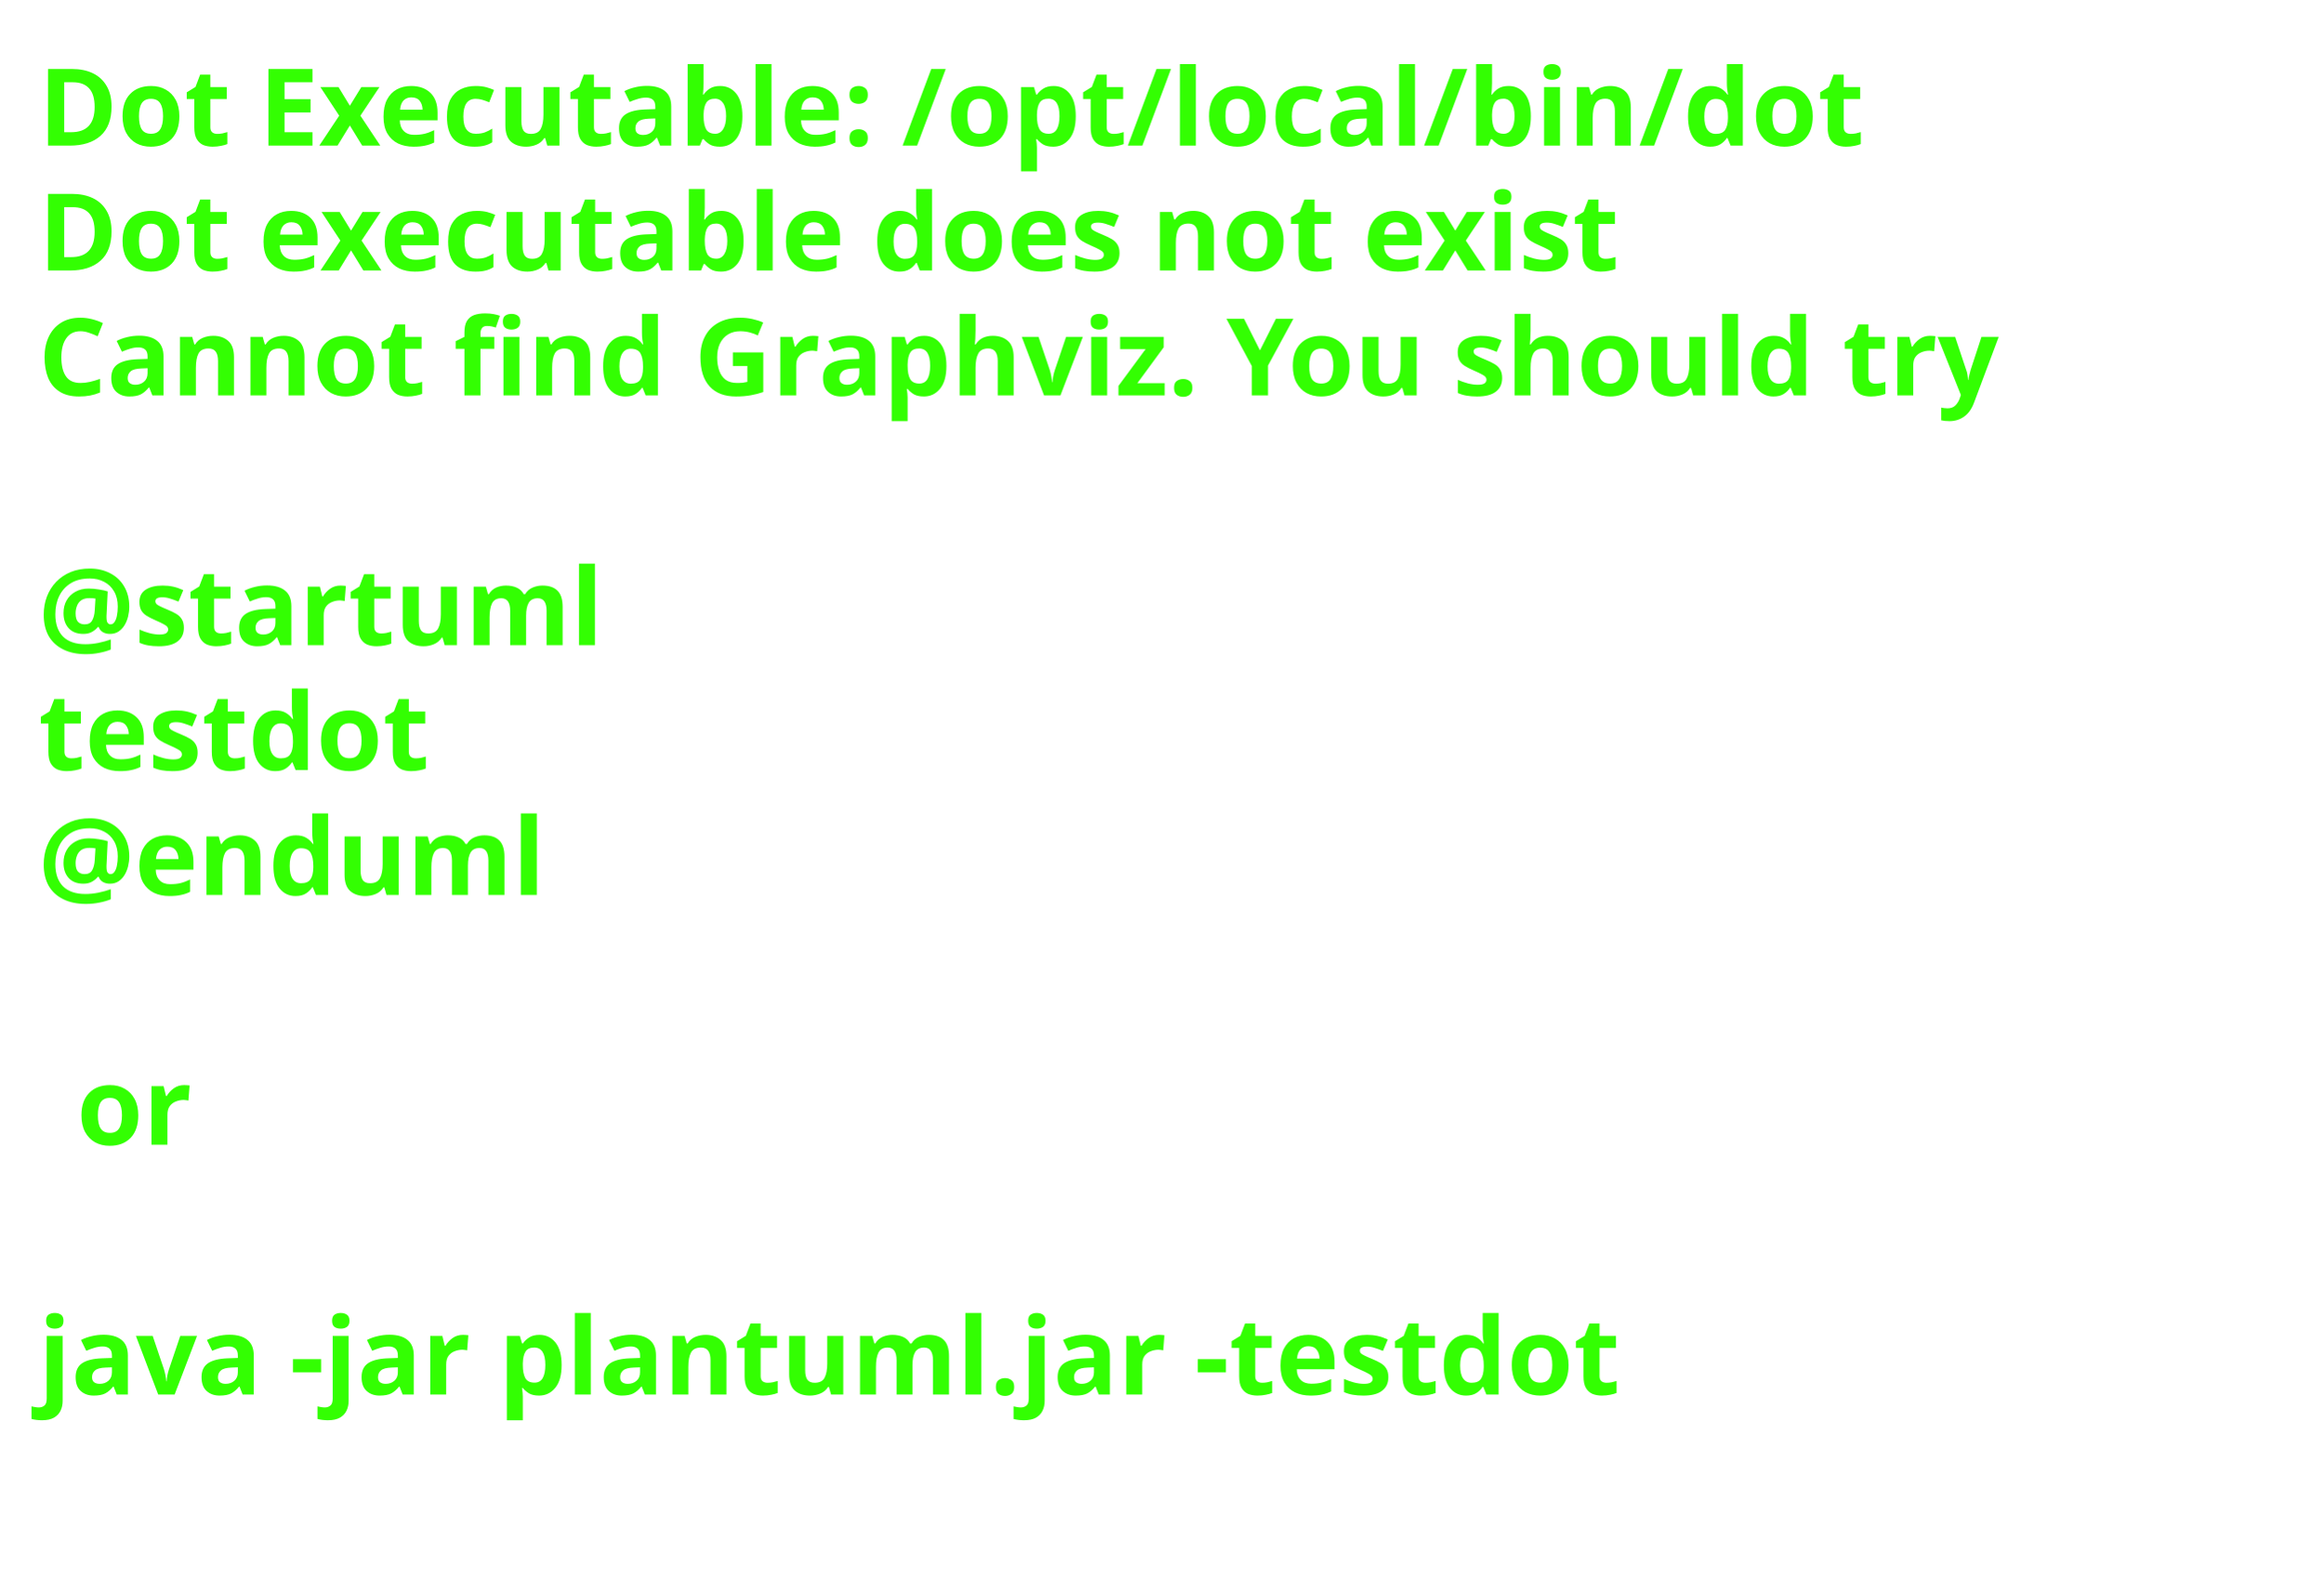
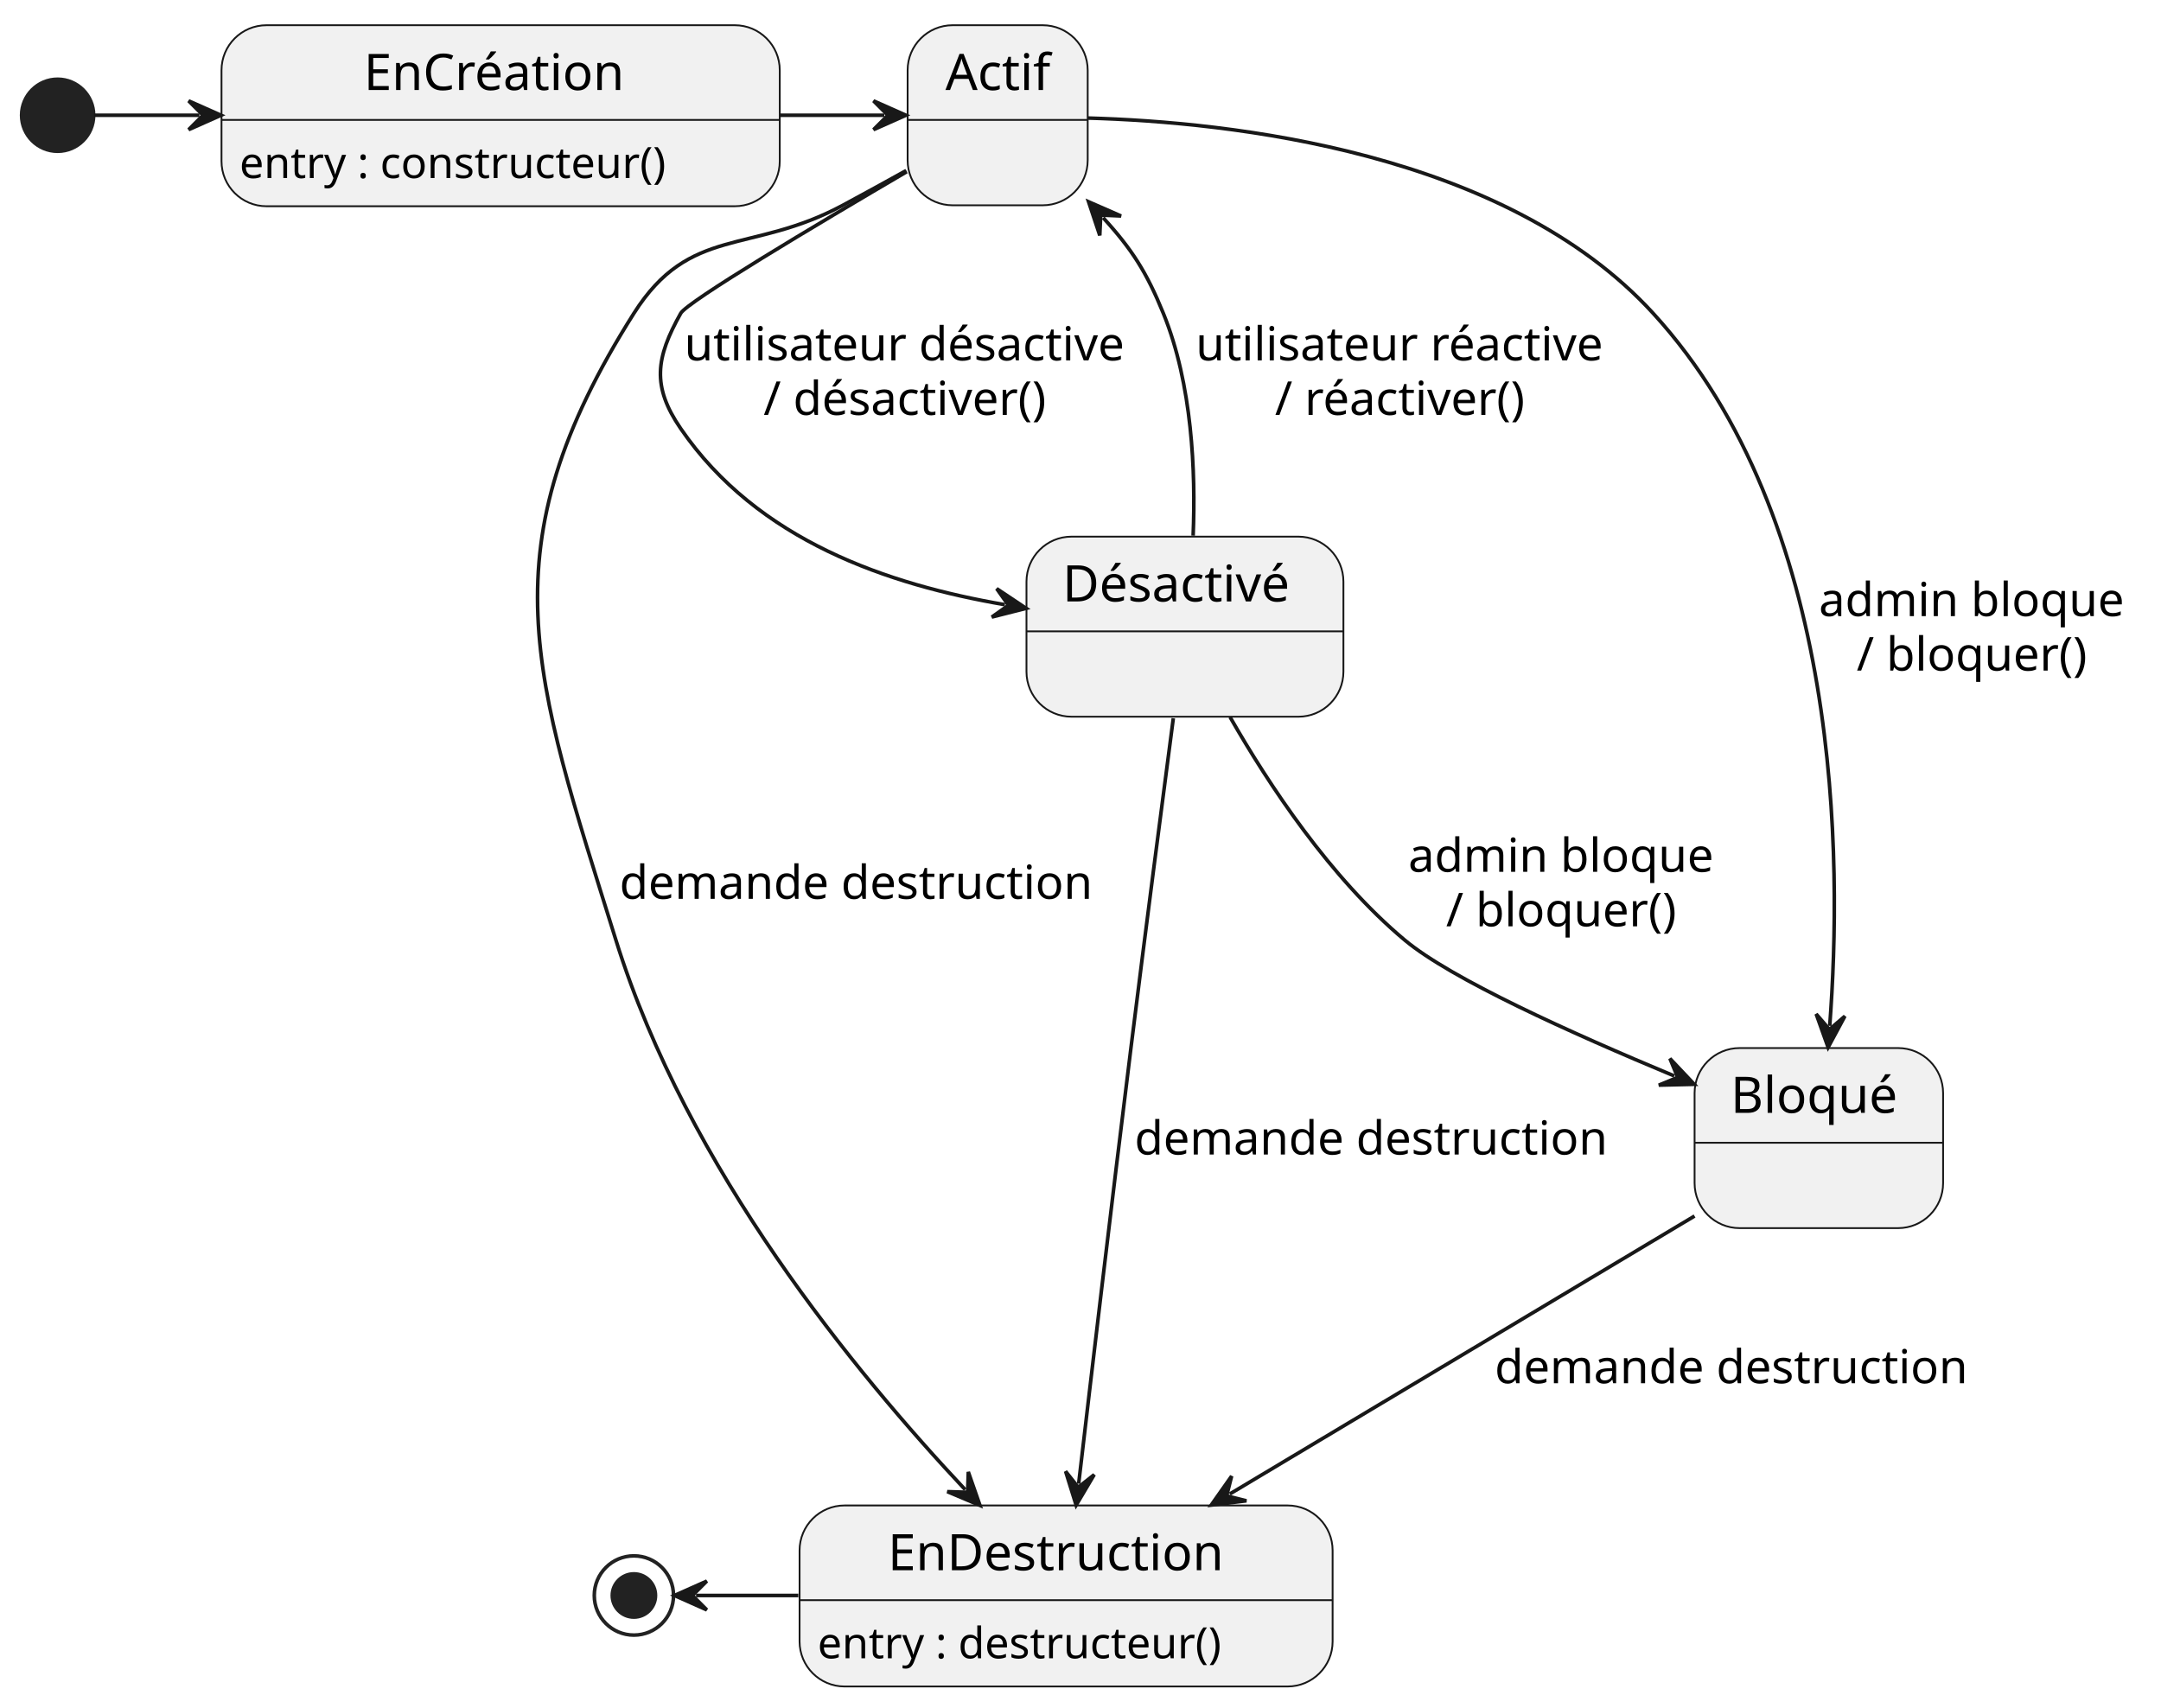
- <svg xmlns="http://www.w3.org/2000/svg" contentStyleType="text/css" height="206px" preserveAspectRatio="none" style="width:303px;height:206px;background:#FFFFFF;" version="1.1" viewBox="0 0 303 206" width="303px" zoomAndPan="magnify">
+ <svg xmlns="http://www.w3.org/2000/svg" contentStyleType="text/css" height="474px" preserveAspectRatio="none" style="width:600px;height:474px;background:#FFFFFF;" version="1.1" viewBox="0 0 600 474" width="600px" zoomAndPan="magnify">
  <defs />
  <g>
-     <text fill="#33FF02" font-family="sans-serif" font-size="14" font-weight="bold" lengthAdjust="spacing" textLength="261" x="5" y="19">Dot Executable: /opt/local/bin/dot</text>
-     <text fill="#33FF02" font-family="sans-serif" font-size="14" font-weight="bold" lengthAdjust="spacing" textLength="237" x="5" y="35.297">Dot executable does not exist</text>
-     <text fill="#33FF02" font-family="sans-serif" font-size="14" font-weight="bold" lengthAdjust="spacing" textLength="291" x="5" y="51.594">Cannot find Graphviz. You should try</text>
-     <text fill="#33FF02" font-family="sans-serif" font-size="14" font-weight="bold" lengthAdjust="spacing" textLength="5" x="5" y="67.891"> </text>
-     <text fill="#33FF02" font-family="sans-serif" font-size="14" font-weight="bold" lengthAdjust="spacing" textLength="79" x="5" y="84.188">@startuml</text>
-     <text fill="#33FF02" font-family="sans-serif" font-size="14" font-weight="bold" lengthAdjust="spacing" textLength="57" x="5" y="100.484">testdot</text>
-     <text fill="#33FF02" font-family="sans-serif" font-size="14" font-weight="bold" lengthAdjust="spacing" textLength="72" x="5" y="116.781">@enduml</text>
-     <text fill="#33FF02" font-family="sans-serif" font-size="14" font-weight="bold" lengthAdjust="spacing" textLength="5" x="5" y="133.078"> </text>
-     <text fill="#33FF02" font-family="sans-serif" font-size="14" font-weight="bold" lengthAdjust="spacing" textLength="17" x="10" y="149.375">or</text>
-     <text fill="#33FF02" font-family="sans-serif" font-size="14" font-weight="bold" lengthAdjust="spacing" textLength="5" x="5" y="165.672"> </text>
-     <text fill="#33FF02" font-family="sans-serif" font-size="14" font-weight="bold" lengthAdjust="spacing" textLength="227" x="5" y="181.969">java -jar plantuml.jar -testdot</text>
-     <text fill="#33FF02" font-family="sans-serif" font-size="14" font-weight="bold" lengthAdjust="spacing" textLength="5" x="5" y="198.266"> </text>
+     <g id="EnCréation">
+       <rect fill="#F1F1F1" height="50.266" rx="12.5" ry="12.5" style="stroke:#181818;stroke-width:0.5;" width="155" x="61.5" y="7" />
+       <line style="stroke:#181818;stroke-width:0.5;" x1="61.5" x2="216.5" y1="33.297" y2="33.297" />
+       <text fill="#000000" font-family="sans-serif" font-size="14" lengthAdjust="spacing" textLength="76" x="101" y="24.995">EnCréation</text>
+       <text fill="#000000" font-family="sans-serif" font-size="12" lengthAdjust="spacing" textLength="135" x="66.5" y="49.435">entry : constructeur()</text>
+     </g>
+     <g id="EnDestruction">
+       <rect fill="#F1F1F1" height="50.266" rx="12.5" ry="12.5" style="stroke:#181818;stroke-width:0.5;" width="148" x="222" y="418" />
+       <line style="stroke:#181818;stroke-width:0.5;" x1="222" x2="370" y1="444.297" y2="444.297" />
+       <text fill="#000000" font-family="sans-serif" font-size="14" lengthAdjust="spacing" textLength="99" x="246.5" y="435.995">EnDestruction</text>
+       <text fill="#000000" font-family="sans-serif" font-size="12" lengthAdjust="spacing" textLength="128" x="227" y="460.435">entry : destructeur()</text>
+     </g>
+     <ellipse cx="16" cy="32" fill="#222222" rx="10" ry="10" style="stroke:#222222;stroke-width:1.0;" />
+     <g id="Actif">
+       <rect fill="#F1F1F1" height="50" rx="12.5" ry="12.5" style="stroke:#181818;stroke-width:0.5;" width="50" x="252" y="7" />
+       <line style="stroke:#181818;stroke-width:0.5;" x1="252" x2="302" y1="33.297" y2="33.297" />
+       <text fill="#000000" font-family="sans-serif" font-size="14" lengthAdjust="spacing" textLength="29" x="262.5" y="24.995">Actif</text>
+     </g>
+     <g id="Désactivé">
+       <rect fill="#F1F1F1" height="50" rx="12.5" ry="12.5" style="stroke:#181818;stroke-width:0.5;" width="88" x="285" y="149" />
+       <line style="stroke:#181818;stroke-width:0.5;" x1="285" x2="373" y1="175.297" y2="175.297" />
+       <text fill="#000000" font-family="sans-serif" font-size="14" lengthAdjust="spacing" textLength="68" x="295" y="166.995">Désactivé</text>
+     </g>
+     <g id="Bloqué">
+       <rect fill="#F1F1F1" height="50" rx="12.5" ry="12.5" style="stroke:#181818;stroke-width:0.5;" width="69" x="470.5" y="291" />
+       <line style="stroke:#181818;stroke-width:0.5;" x1="470.5" x2="539.5" y1="317.297" y2="317.297" />
+       <text fill="#000000" font-family="sans-serif" font-size="14" lengthAdjust="spacing" textLength="49" x="480.5" y="308.995">Bloqué</text>
+     </g>
+     <ellipse cx="176" cy="443" fill="none" rx="11" ry="11" style="stroke:#222222;stroke-width:1.0;" />
+     <ellipse cx="176" cy="443" fill="#222222" rx="6" ry="6" style="stroke:#222222;stroke-width:1.0;" />
+     <g id="link_*start*_EnCréation">
+       <path d="M26.09,32 C37.85,32 43.61,32 55.37,32 " fill="none" id="*start*-to-EnCréation" style="stroke:#181818;stroke-width:1.0;" />
+       <polygon fill="#181818" points="61.37,32,52.37,28,56.37,32,52.37,36,61.37,32" style="stroke:#181818;stroke-width:1.0;" />
+     </g>
+     <g id="link_EnCréation_Actif">
+       <path d="M216.62,32 C228.26,32 233.89,32 245.53,32 " fill="none" id="EnCréation-to-Actif" style="stroke:#181818;stroke-width:1.0;" />
+       <polygon fill="#181818" points="251.53,32,242.53,28,246.53,32,242.53,36,251.53,32" style="stroke:#181818;stroke-width:1.0;" />
+     </g>
+     <g id="link_Actif_Désactivé">
+       <path d="M251.77,47.67 C226.41,62.53 190.79,83.79 189,87 C182.05,99.41 180.95,107.27 189,119 C210.37,150.15 246.537,162.314 279.007,167.894 " fill="none" id="Actif-to-Désactivé" style="stroke:#181818;stroke-width:1.0;" />
+       <polygon fill="#181818" points="284.92,168.91,276.728,163.444,279.992,168.063,275.373,171.328,284.92,168.91" style="stroke:#181818;stroke-width:1.0;" />
+       <text fill="#000000" font-family="sans-serif" font-size="13" lengthAdjust="spacing" textLength="128" x="190" y="100.067">utilisateur désactive</text>
+       <text fill="#000000" font-family="sans-serif" font-size="13" lengthAdjust="spacing" textLength="84" x="212" y="115.2">/ désactiver()</text>
+     </g>
+     <g id="link_Désactivé_Actif">
+       <path d="M331.27,148.73 C332,130.98 331.03,106.68 323,87 C318.35,75.6 314.355,69.291 306.285,60.451 " fill="none" id="Désactivé-to-Actif" style="stroke:#181818;stroke-width:1.0;" />
+       <polygon fill="#181818" points="302.24,56.02,305.354,65.364,305.611,59.713,311.262,59.97,302.24,56.02" style="stroke:#181818;stroke-width:1.0;" />
+       <text fill="#000000" font-family="sans-serif" font-size="13" lengthAdjust="spacing" textLength="118" x="332" y="100.067">utilisateur réactive</text>
+       <text fill="#000000" font-family="sans-serif" font-size="13" lengthAdjust="spacing" textLength="74" x="354" y="115.2">/ réactiver()</text>
+     </g>
+     <g id="link_Actif_EnDestruction">
+       <path d="M251.61,47.35 C245.84,50.56 239.72,53.92 234,57 C208.44,70.74 191.52,62.48 176,87 C134.62,152.37 147.97,187.14 171,261 C190.83,324.62 237.605,381.234 267.985,413.614 " fill="none" id="Actif-to-EnDestruction" style="stroke:#181818;stroke-width:1.0;" />
+       <polygon fill="#181818" points="272.09,417.99,268.849,408.69,268.669,414.344,263.015,414.163,272.09,417.99" style="stroke:#181818;stroke-width:1.0;" />
+       <text fill="#000000" font-family="sans-serif" font-size="13" lengthAdjust="spacing" textLength="137" x="172" y="249.567">demande destruction</text>
+     </g>
+     <g id="link_Actif_Bloqué">
+       <path d="M302.06,32.78 C341.54,33.88 417.96,42.12 459,87 C511.59,144.51 511.481,238.917 508.021,284.837 " fill="none" id="Actif-to-Bloqué" style="stroke:#181818;stroke-width:1.0;" />
+       <polygon fill="#181818" points="507.57,290.82,512.235,282.146,507.946,285.834,504.257,281.545,507.57,290.82" style="stroke:#181818;stroke-width:1.0;" />
+       <text fill="#000000" font-family="sans-serif" font-size="13" lengthAdjust="spacing" textLength="87" x="505" y="171.067">admin bloque</text>
+       <text fill="#000000" font-family="sans-serif" font-size="13" lengthAdjust="spacing" textLength="66" x="515.5" y="186.2">/ bloquer()</text>
+     </g>
+     <g id="link_Désactivé_Bloqué">
+       <path d="M341.53,199.11 C352.31,217.94 369.36,243.74 390,261 C402.94,271.82 435.953,286.69 464.883,298.76 " fill="none" id="Désactivé-to-Bloqué" style="stroke:#181818;stroke-width:1.0;" />
+       <polygon fill="#181818" points="470.42,301.07,463.654,293.913,465.805,299.145,460.574,301.296,470.42,301.07" style="stroke:#181818;stroke-width:1.0;" />
+       <text fill="#000000" font-family="sans-serif" font-size="13" lengthAdjust="spacing" textLength="87" x="391" y="242.067">admin bloque</text>
+       <text fill="#000000" font-family="sans-serif" font-size="13" lengthAdjust="spacing" textLength="66" x="401.5" y="257.2">/ bloquer()</text>
+     </g>
+     <g id="link_Désactivé_EnDestruction">
+       <path d="M325.77,199.43 C322.68,222.9 317.93,259.36 314,291 C308.43,335.8 302.966,382.161 299.486,411.971 " fill="none" id="Désactivé-to-EnDestruction" style="stroke:#181818;stroke-width:1.0;" />
+       <polygon fill="#181818" points="298.79,417.93,303.807,409.454,299.37,412.964,295.861,408.527,298.79,417.93" style="stroke:#181818;stroke-width:1.0;" />
+       <text fill="#000000" font-family="sans-serif" font-size="13" lengthAdjust="spacing" textLength="137" x="315" y="320.567">demande destruction</text>
+     </g>
+     <g id="link_Bloqué_EnDestruction">
+       <path d="M470.49,337.64 C433.62,359.69 380.39,391.531 341.44,414.821 " fill="none" id="Bloqué-to-EnDestruction" style="stroke:#181818;stroke-width:1.0;" />
+       <polygon fill="#181818" points="336.29,417.9,346.067,416.714,340.581,415.334,341.962,409.848,336.29,417.9" style="stroke:#181818;stroke-width:1.0;" />
+       <text fill="#000000" font-family="sans-serif" font-size="13" lengthAdjust="spacing" textLength="137" x="415" y="384.067">demande destruction</text>
+     </g>
+     <g id="link_*end*_EnDestruction">
+       <path d="M193.25,443 C204.72,443 210.19,443 221.66,443 " fill="none" id="*end*-backto-EnDestruction" style="stroke:#181818;stroke-width:1.0;" />
+       <polygon fill="#181818" points="187.25,443,196.25,447,192.25,443,196.25,439,187.25,443" style="stroke:#181818;stroke-width:1.0;" />
+     </g>
  </g>
</svg>
